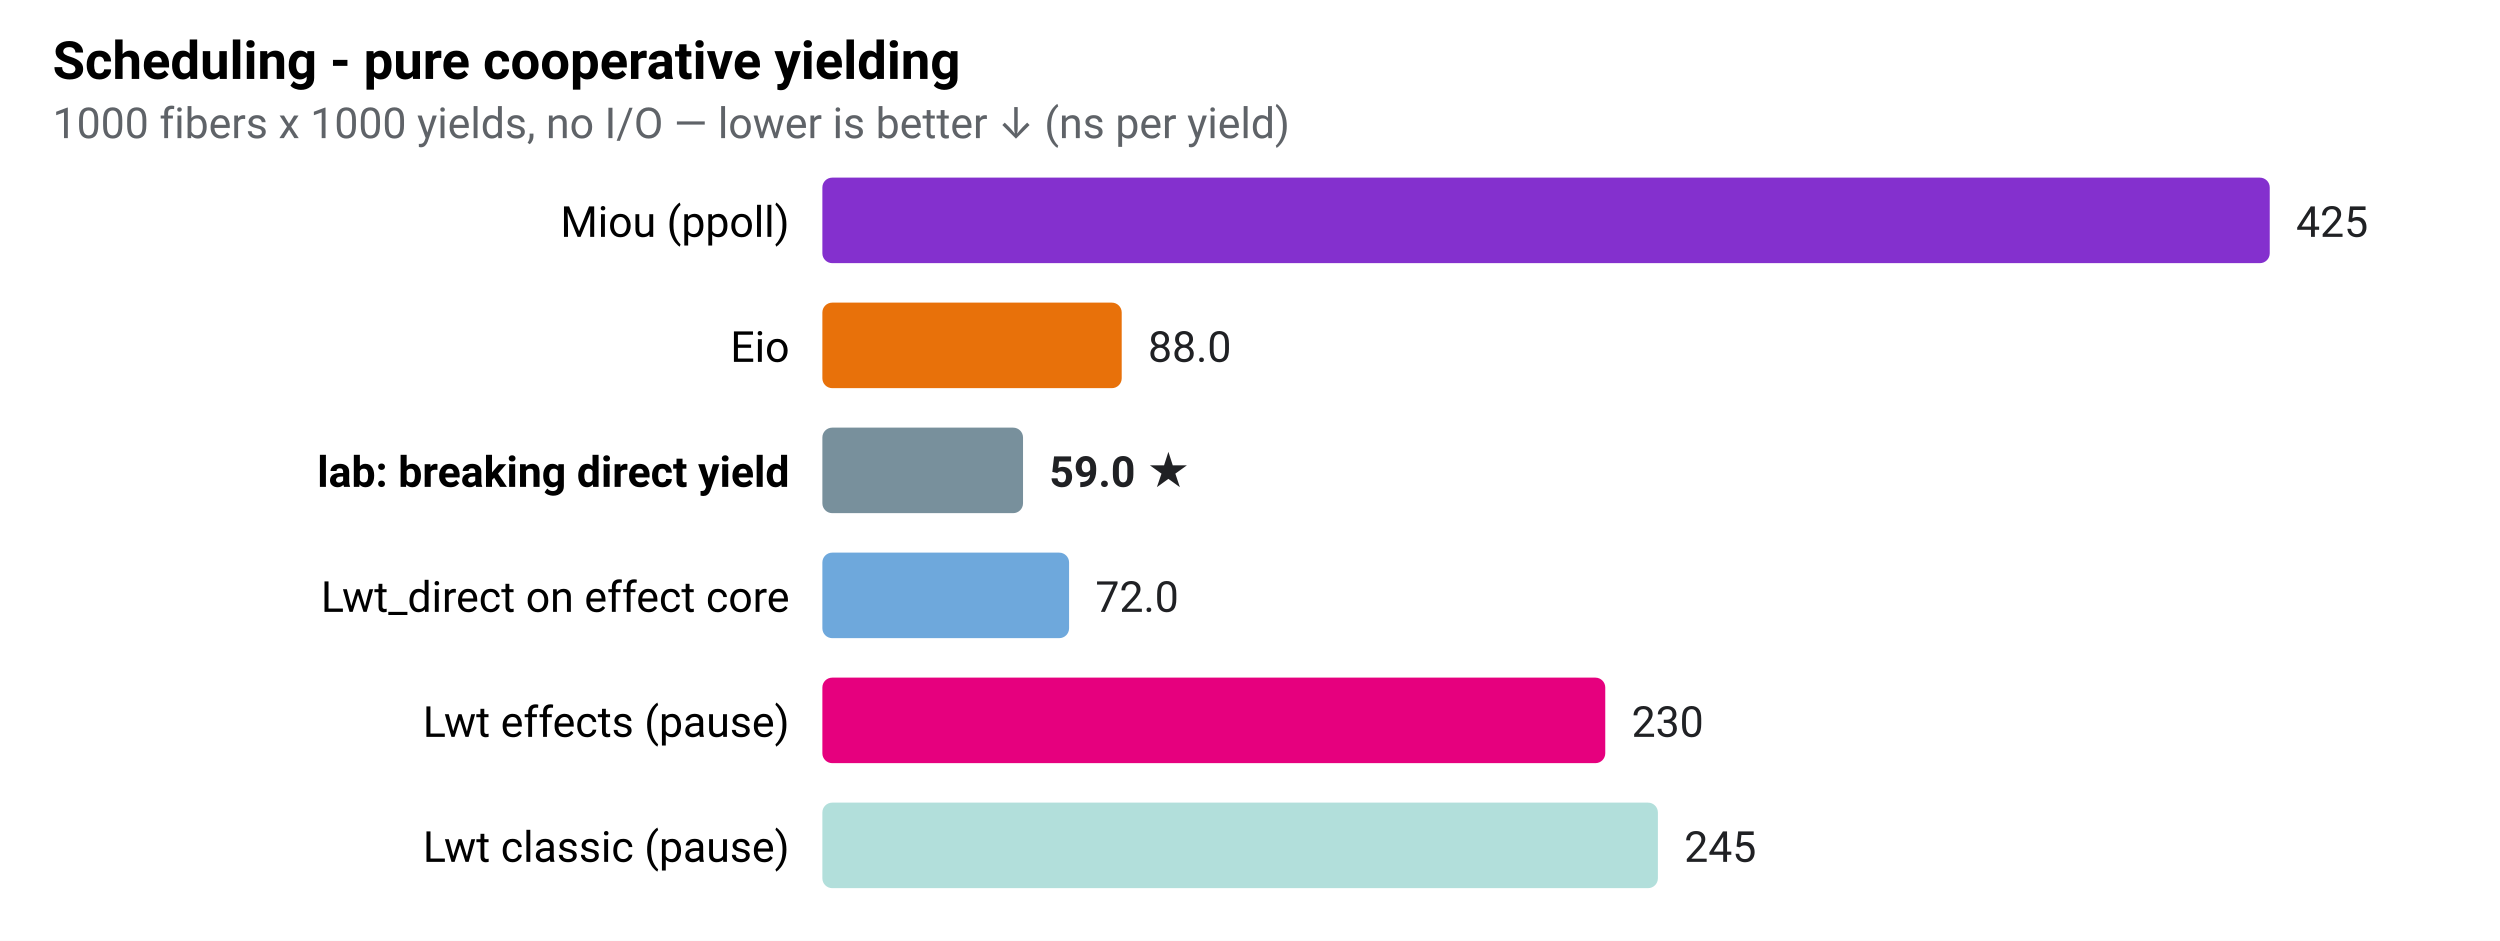
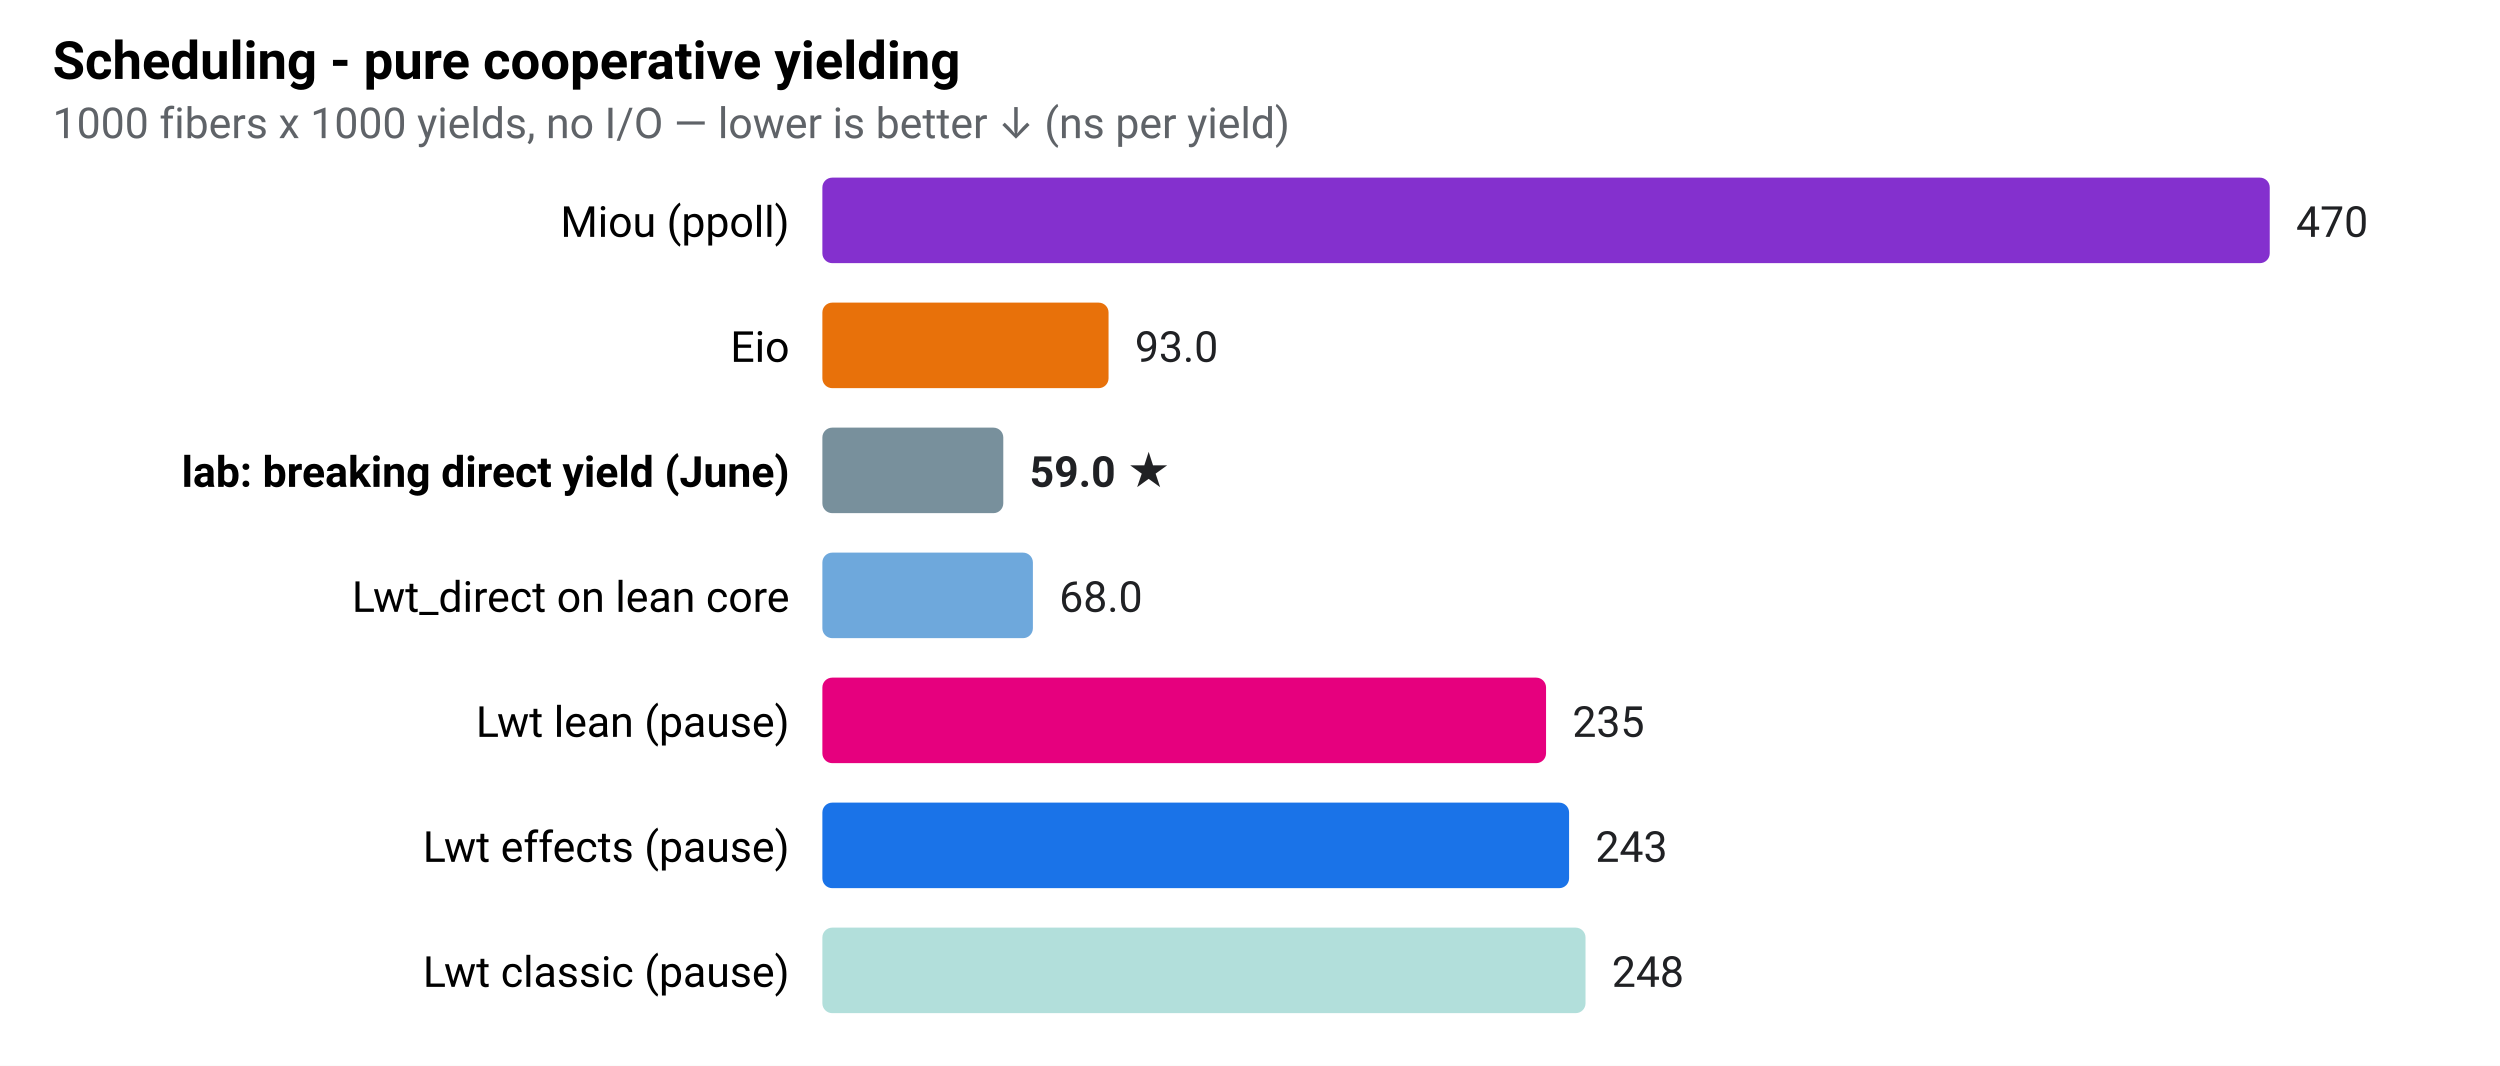
- <svg xmlns="http://www.w3.org/2000/svg" width="760" height="286" font-family="-apple-system,Segoe UI,Roboto,sans-serif" font-size="13">
-   <rect width="760" height="286" fill="white" />
+ <svg xmlns="http://www.w3.org/2000/svg" width="760" height="324" font-family="-apple-system,Segoe UI,Roboto,sans-serif" font-size="13">
+   <rect width="760" height="324" fill="white" />
  <text x="16" y="24" font-size="16" font-weight="700">Scheduling - pure cooperative yielding</text>
  <text x="16" y="42" fill="#5f6368">1000 fibers x 1000 yields, no I/O — lower is better ↓ (ns per yield)</text>
  <text x="240" y="72" text-anchor="end">Miou (ppoll)</text>
  <rect x="250" y="54" width="440" height="26" rx="3" fill="#8430ce" />
-   <text x="698" y="72" fill="#202124">425</text>
+   <text x="698" y="72" fill="#202124">470</text>
  <text x="240" y="110" text-anchor="end">Eio</text>
-   <rect x="250" y="92" width="91" height="26" rx="3" fill="#e8710a" />
-   <text x="349" y="110" fill="#202124">88.0</text>
-   <text x="240" y="148" text-anchor="end" font-weight="700">lab: breaking direct yield</text>
-   <rect x="250" y="130" width="61" height="26" rx="3" fill="#78909c" />
-   <text x="319" y="148" fill="#202124" font-weight="700">59.0 ★</text>
-   <text x="240" y="186" text-anchor="end">Lwt_direct on effect core</text>
-   <rect x="250" y="168" width="75" height="26" rx="3" fill="#6ea8dc" />
-   <text x="333" y="186" fill="#202124">72.0</text>
-   <text x="240" y="224" text-anchor="end">Lwt effects (pause)</text>
-   <rect x="250" y="206" width="238" height="26" rx="3" fill="#e6007e" />
-   <text x="496" y="224" fill="#202124">230</text>
-   <text x="240" y="262" text-anchor="end">Lwt classic (pause)</text>
-   <rect x="250" y="244" width="254" height="26" rx="3" fill="#b2dfdb" />
-   <text x="512" y="262" fill="#202124">245</text>
+   <rect x="250" y="92" width="87" height="26" rx="3" fill="#e8710a" />
+   <text x="345" y="110" fill="#202124">93.0</text>
+   <text x="240" y="148" text-anchor="end" font-weight="700">lab: breaking direct yield (June)</text>
+   <rect x="250" y="130" width="55" height="26" rx="3" fill="#78909c" />
+   <text x="313" y="148" fill="#202124" font-weight="700">59.0 ★</text>
+   <text x="240" y="186" text-anchor="end">Lwt_direct on lean core</text>
+   <rect x="250" y="168" width="64" height="26" rx="3" fill="#6ea8dc" />
+   <text x="322" y="186" fill="#202124">68.0</text>
+   <text x="240" y="224" text-anchor="end">Lwt lean (pause)</text>
+   <rect x="250" y="206" width="220" height="26" rx="3" fill="#e6007e" />
+   <text x="478" y="224" fill="#202124">235</text>
+   <text x="240" y="262" text-anchor="end">Lwt effects (pause)</text>
+   <rect x="250" y="244" width="227" height="26" rx="3" fill="#1a73e8" />
+   <text x="485" y="262" fill="#202124">243</text>
+   <text x="240" y="300" text-anchor="end">Lwt classic (pause)</text>
+   <rect x="250" y="282" width="232" height="26" rx="3" fill="#b2dfdb" />
+   <text x="490" y="300" fill="#202124">248</text>
</svg>
